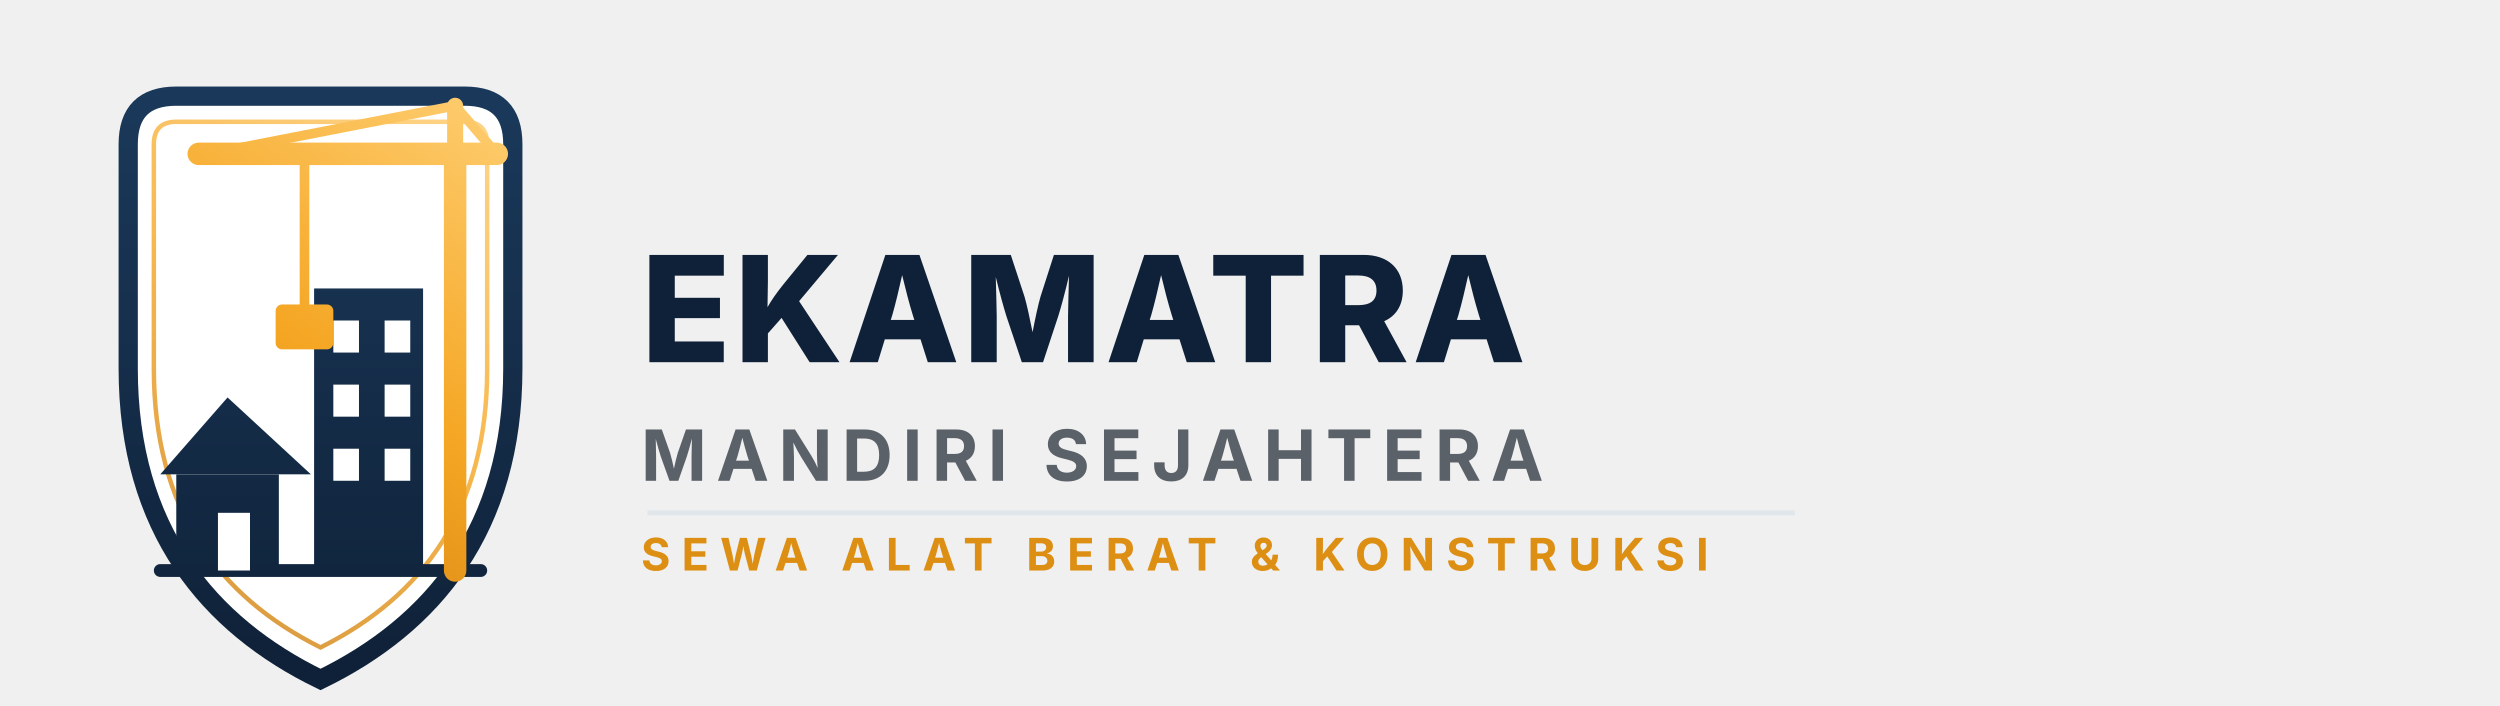
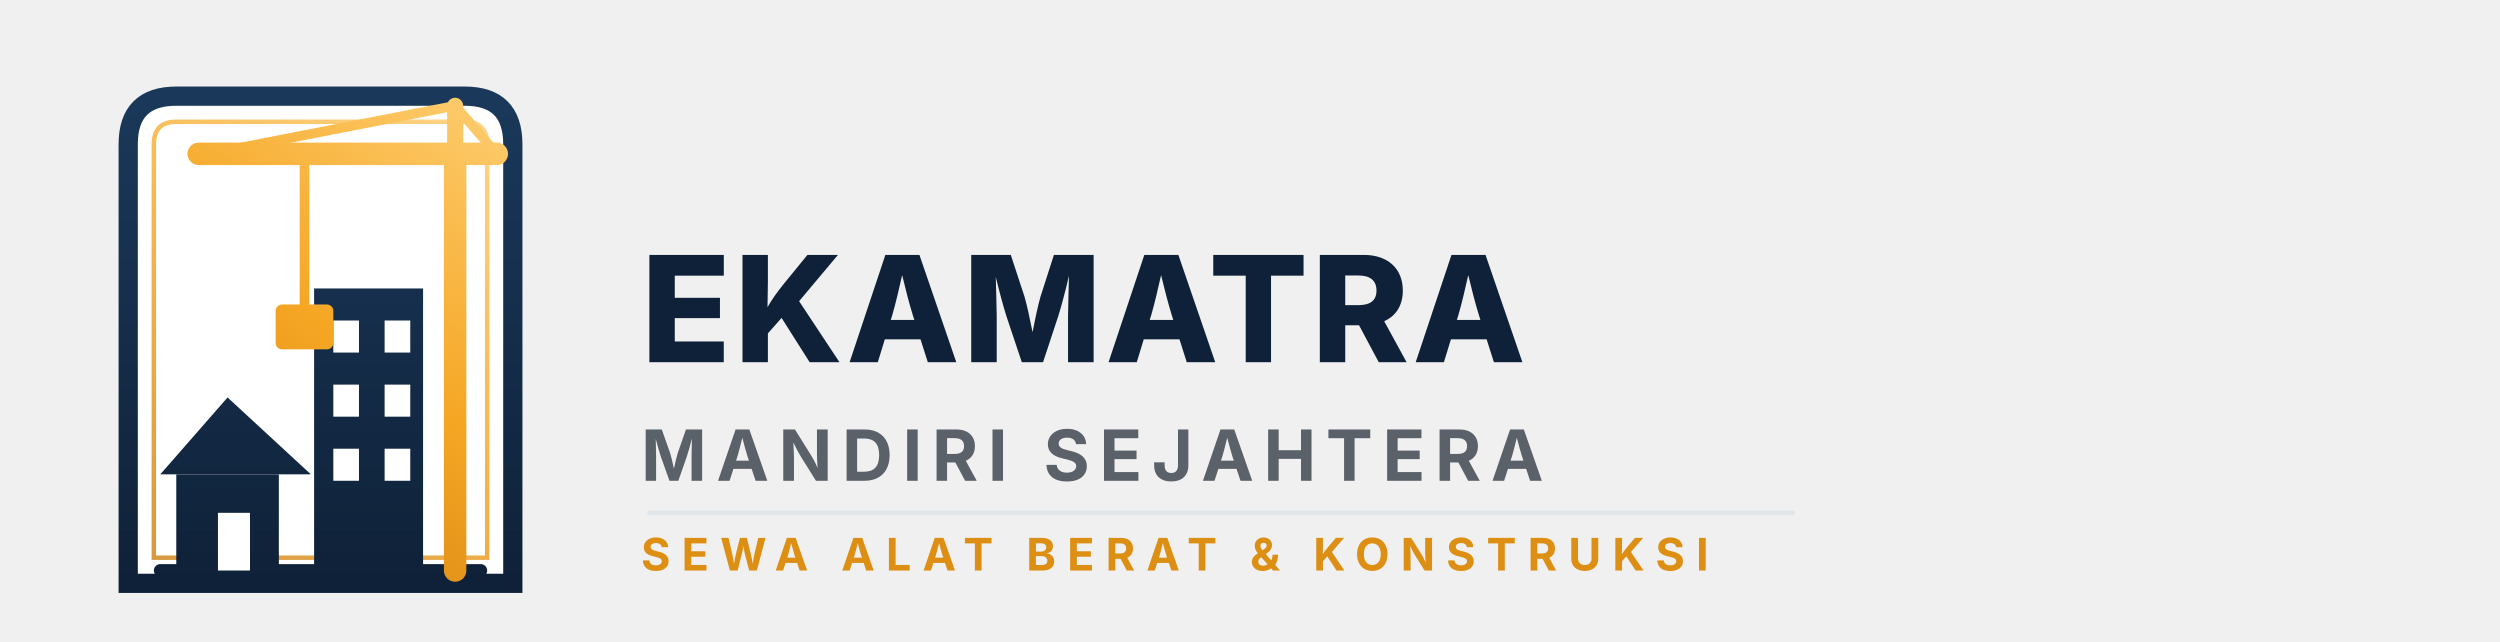
- <svg xmlns="http://www.w3.org/2000/svg" viewBox="0 0 780 220">
+ <svg xmlns="http://www.w3.org/2000/svg" viewBox="0 0 780 200">
  <defs>
-     <linearGradient id="goldh" gradientUnits="userSpaceOnUse" x1="40" y1="200" x2="160" y2="20">
+     <linearGradient id="goldh" gradientUnits="userSpaceOnUse" x1="40" y1="182" x2="160" y2="20">
      <stop offset="0%" stop-color="#c97a0e" />
      <stop offset="50%" stop-color="#f5a623" />
      <stop offset="100%" stop-color="#ffd27a" />
    </linearGradient>
-     <linearGradient id="navyh" gradientUnits="userSpaceOnUse" x1="100" y1="20" x2="100" y2="210">
+     <linearGradient id="navyh" gradientUnits="userSpaceOnUse" x1="100" y1="20" x2="100" y2="182">
      <stop offset="0%" stop-color="#1b3a5c" />
      <stop offset="100%" stop-color="#0f2138" />
    </linearGradient>
  </defs>
  <g>
-     <path d="M55,30 Q40,30 40,45 L40,115 C40,165 65,195 100,212 C135,195 160,165 160,115 L160,45 Q160,30 145,30 Z" fill="#ffffff" stroke="url(#navyh)" stroke-width="6" />
-     <path d="M55,38 Q48,38 48,45 L48,115 C48,159 68,186 100,202 C132,186 152,159 152,115 L152,45 Q152,38 145,38 Z" fill="none" stroke="url(#goldh)" stroke-width="1.4" opacity="0.8" />
+     <path d="M55,30 Q40,30 40,45 L40,182 L160,182 L160,45 Q160,30 145,30 Z" fill="#ffffff" stroke="url(#navyh)" stroke-width="6" />
+     <path d="M55,38 Q48,38 48,45 L48,174 L152,174 L152,45 Q152,38 145,38 Z" fill="none" stroke="url(#goldh)" stroke-width="1.4" opacity="0.8" />
    <line x1="50" y1="178" x2="150" y2="178" stroke="url(#navyh)" stroke-width="4" stroke-linecap="round" />
    <rect x="55" y="148" width="32" height="30" fill="url(#navyh)" />
    <path d="M50,148 L97,148 L71,124 Z" fill="url(#navyh)" />
    <rect x="68" y="160" width="10" height="18" fill="#ffffff" />
    <rect x="98" y="90" width="34" height="88" fill="url(#navyh)" />
    <g fill="#ffffff">
      <rect x="104" y="100" width="8" height="10" />
      <rect x="120" y="100" width="8" height="10" />
      <rect x="104" y="120" width="8" height="10" />
      <rect x="120" y="120" width="8" height="10" />
      <rect x="104" y="140" width="8" height="10" />
      <rect x="120" y="140" width="8" height="10" />
    </g>
    <line x1="142" y1="178" x2="142" y2="48" stroke="url(#goldh)" stroke-width="7" stroke-linecap="round" />
    <line x1="62" y1="48" x2="155" y2="48" stroke="url(#goldh)" stroke-width="7" stroke-linecap="round" />
    <line x1="142" y1="48" x2="142" y2="33" stroke="url(#goldh)" stroke-width="5" stroke-linecap="round" />
    <path d="M142,33 L65,48 M142,33 L155,48" fill="none" stroke="url(#goldh)" stroke-width="3" stroke-linecap="round" />
    <line x1="95" y1="48" x2="95" y2="95" stroke="url(#goldh)" stroke-width="3" stroke-linecap="round" />
    <rect x="86" y="95" width="18" height="14" rx="2" fill="url(#goldh)" />
  </g>
  <text x="200" y="113" font-family="Inter, Arial, sans-serif" font-weight="800" font-size="46" letter-spacing="1" fill="#0f2138">EKAMATRA</text>
  <text x="200" y="150" font-family="Inter, Arial, sans-serif" font-weight="700" font-size="22" letter-spacing="3" fill="#5b6169">MANDIRI SEJAHTERA</text>
  <text x="200" y="178" font-family="Inter, Arial, sans-serif" font-weight="700" font-size="14" letter-spacing="3.5" fill="#dd8f14">SEWA ALAT BERAT &amp; KONSTRUKSI</text>
  <line x1="202" y1="160" x2="560" y2="160" stroke="#e1e6ea" stroke-width="1.5" />
</svg>
